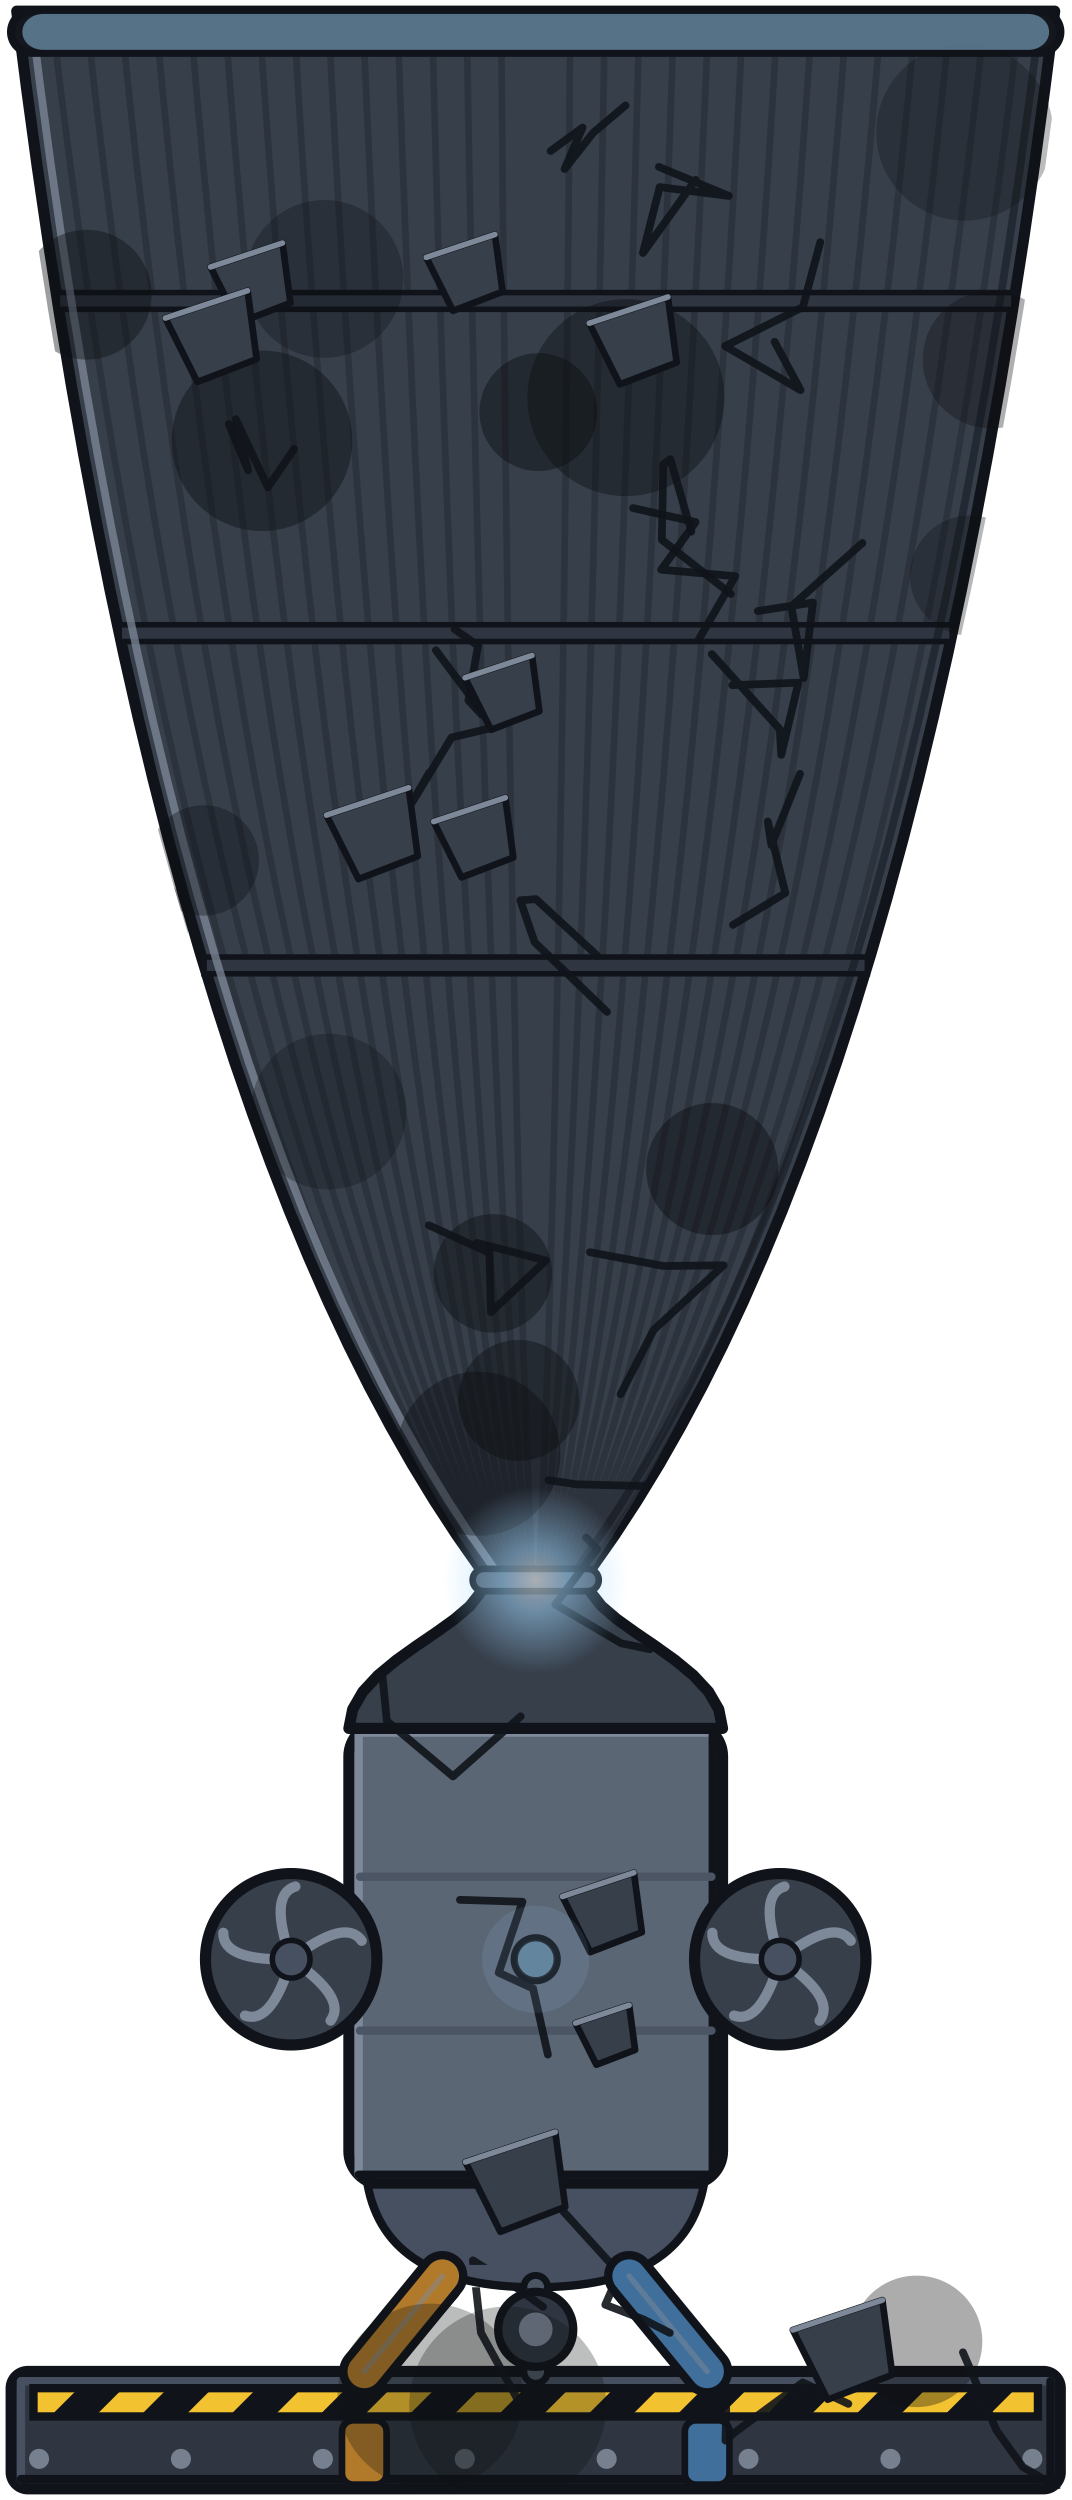
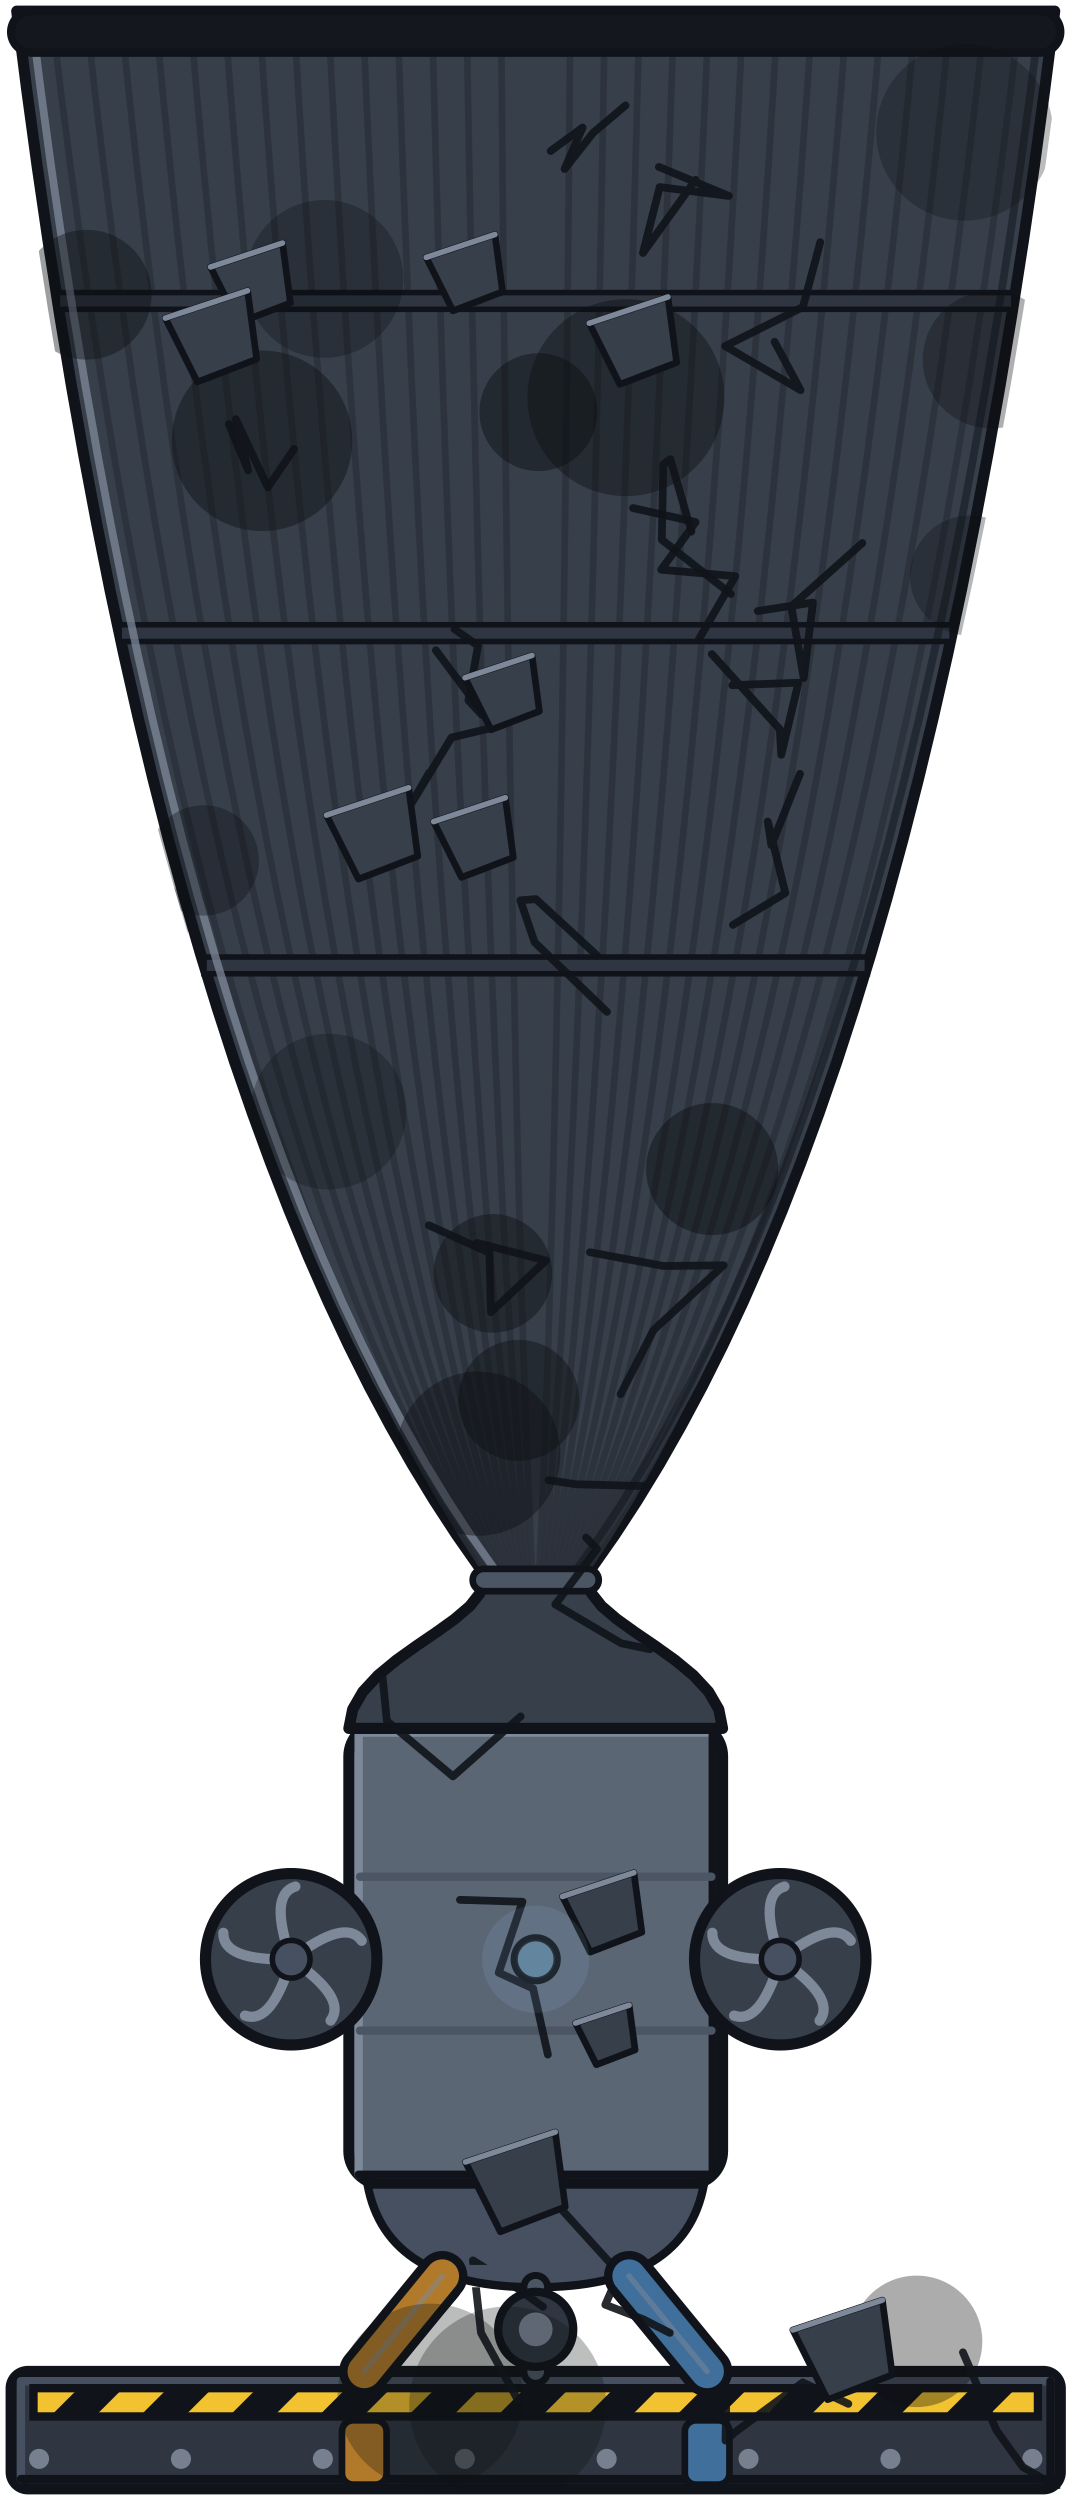
<svg xmlns="http://www.w3.org/2000/svg" width="192" height="448" viewBox="0 0 192 448">
  <defs>
    <radialGradient id="engine_bell_l_throat">
      <stop offset="0" stop-color="#ffffff" stop-opacity="0.95" />
      <stop offset="0.35" stop-color="#9fd8ff" stop-opacity="0.9" />
      <stop offset="1" stop-color="#9fd8ff" stop-opacity="0" />
    </radialGradient>
  </defs>
  <g id="base">
    <rect x="2" y="424.96" width="188" height="21.04" rx="3" fill="#2f3641" stroke="#10141a" stroke-width="2" />
    <path d="M3.75,444.25 L3.75,426.71 L188.25,426.71" fill="none" stroke="#465060" stroke-width="1.5" stroke-linejoin="round" stroke-linecap="round" />
    <path d="M188.25,426.71 L188.25,444.25 L3.75,444.25" fill="none" stroke="#10141a" stroke-width="1.5" stroke-linejoin="round" stroke-linecap="round" />
    <clipPath id="hz_bell_l_6_427">
      <rect x="6" y="427.96" width="180" height="5.07" />
    </clipPath>
    <rect x="6" y="427.96" width="180" height="5.07" fill="#f2c230" />
    <g clip-path="url(#hz_bell_l_6_427)">
      <polygon points="-7,433.03 1,433.03 6.07,427.96 -1.93,427.96" fill="#10141a" />
      <polygon points="9,433.03 17,433.03 22.07,427.96 14.07,427.96" fill="#10141a" />
      <polygon points="25,433.03 33,433.03 38.07,427.96 30.07,427.96" fill="#10141a" />
      <polygon points="41,433.03 49,433.03 54.07,427.96 46.07,427.96" fill="#10141a" />
      <polygon points="57,433.03 65,433.03 70.07,427.96 62.07,427.96" fill="#10141a" />
      <polygon points="73,433.03 81,433.03 86.07,427.96 78.07,427.96" fill="#10141a" />
      <polygon points="89,433.03 97,433.03 102.07,427.96 94.07,427.96" fill="#10141a" />
      <polygon points="105,433.03 113,433.03 118.07,427.96 110.07,427.96" fill="#10141a" />
      <polygon points="121,433.03 129,433.03 134.07,427.96 126.07,427.96" fill="#10141a" />
      <polygon points="137,433.03 145,433.03 150.07,427.96 142.07,427.96" fill="#10141a" />
      <polygon points="153,433.03 161,433.03 166.07,427.96 158.07,427.96" fill="#10141a" />
      <polygon points="169,433.03 177,433.03 182.07,427.96 174.07,427.96" fill="#10141a" />
      <polygon points="185,433.03 193,433.03 198.07,427.96 190.07,427.96" fill="#10141a" />
    </g>
    <rect x="6" y="427.96" width="180" height="5.07" fill="none" stroke="#10141a" stroke-width="1.5" />
    <circle cx="7" cy="440.63" r="1.8" fill="#7d8898" opacity="0.9" />
    <circle cx="32.43" cy="440.63" r="1.8" fill="#7d8898" opacity="0.9" />
    <circle cx="57.86" cy="440.63" r="1.8" fill="#7d8898" opacity="0.9" />
    <circle cx="83.29" cy="440.63" r="1.8" fill="#7d8898" opacity="0.9" />
    <circle cx="108.71" cy="440.63" r="1.8" fill="#7d8898" opacity="0.9" />
    <circle cx="134.14" cy="440.63" r="1.8" fill="#7d8898" opacity="0.9" />
    <circle cx="159.57" cy="440.63" r="1.8" fill="#7d8898" opacity="0.9" />
    <circle cx="185" cy="440.63" r="1.8" fill="#7d8898" opacity="0.9" />
    <rect x="61.28" y="433.72" width="8" height="11.52" rx="2" fill="#b07a2a" stroke="#10141a" stroke-width="1.2" />
    <rect x="122.72" y="433.72" width="8" height="11.52" rx="2" fill="#3f6f9a" stroke="#10141a" stroke-width="1.2" />
    <rect x="62.52" y="308.73" width="66.96" height="82.73" rx="6" fill="#5b6675" stroke="#10141a" stroke-width="2" />
    <path d="M64.27,389.72 L64.27,310.48 L127.73,310.48" fill="none" stroke="#7d8898" stroke-width="1.5" stroke-linejoin="round" stroke-linecap="round" />
    <path d="M127.73,310.48 L127.73,389.72 L64.27,389.72" fill="none" stroke="#10141a" stroke-width="1.5" stroke-linejoin="round" stroke-linecap="round" />
    <line x1="64.52" y1="336.31" x2="127.48" y2="336.31" stroke="#4b5563" stroke-width="1.5" stroke-linecap="round" />
    <line x1="64.52" y1="363.89" x2="127.48" y2="363.89" stroke="#4b5563" stroke-width="1.5" stroke-linecap="round" />
    <path d="M65.87,391.47 Q69.22,409.88 96,409.88 Q122.78,409.88 126.13,391.47 Z" fill="#465060" stroke="#10141a" stroke-width="1.5" stroke-linejoin="round" stroke-linecap="round" />
    <path d="M129.48,309.73 L128.8,306.3 L126.97,303.14 L124.26,300.22 L120.97,297.5 L117.39,294.94 L113.81,292.5 L110.52,290.14 L107.81,287.82 L105.98,285.5 L105.3,283.14 L105.32,282.76 L105.38,282.4 L105.47,282.04 L105.61,281.69 L105.78,281.36 L105.98,281.05 L110.13,275.13 L114.19,268.91 L118.16,262.39 L122.04,255.57 L125.84,248.46 L129.55,241.04 L133.17,233.32 L136.7,225.31 L140.15,216.99 L143.51,208.37 L146.78,199.45 L149.97,190.24 L153.06,180.72 L156.07,170.91 L158.99,160.79 L161.83,150.37 L164.57,139.66 L167.23,128.64 L169.8,117.33 L172.29,105.71 L174.68,93.8 L176.99,81.58 L179.21,69.07 L181.34,56.26 L183.39,43.14 L185.35,29.73 L187.22,16.01 L189,2 L3,2 L4.78,16.01 L6.65,29.73 L8.61,43.14 L10.66,56.26 L12.79,69.07 L15.01,81.58 L17.32,93.8 L19.71,105.71 L22.2,117.33 L24.77,128.64 L27.43,139.66 L30.17,150.37 L33.01,160.79 L35.93,170.91 L38.94,180.72 L42.03,190.24 L45.22,199.45 L48.49,208.37 L51.85,216.99 L55.3,225.31 L58.83,233.32 L62.45,241.04 L66.16,248.46 L69.96,255.57 L73.84,262.39 L77.81,268.91 L81.87,275.13 L86.02,281.05 L86.22,281.36 L86.39,281.69 L86.53,282.04 L86.62,282.4 L86.68,282.76 L86.7,283.14 L86.02,285.5 L84.19,287.82 L81.48,290.14 L78.19,292.5 L74.61,294.94 L71.03,297.5 L67.74,300.22 L65.03,303.14 L63.2,306.3 L62.52,309.73 Z" fill="#373f4b" stroke="#10141a" stroke-width="2" stroke-linejoin="round" stroke-linecap="round" />
    <path d="M95.38,283.14 L95.38,282.76 L95.37,282.4 L95.37,282.04 L95.36,281.69 L95.35,281.36 L95.33,281.05 L95.06,275.13 L94.79,268.91 L94.52,262.39 L94.26,255.57 L94.01,248.46 L93.76,241.04 L93.52,233.32 L93.29,225.31 L93.06,216.99 L92.83,208.37 L92.61,199.45 L92.4,190.24 L92.2,180.72 L92,170.91 L91.8,160.79 L91.61,150.37 L91.43,139.66 L91.25,128.64 L91.08,117.33 L90.91,105.71 L90.75,93.8 L90.6,81.58 L90.45,69.07 L90.31,56.26 L90.17,43.14 L90.04,29.73 L89.92,16.01 L89.8,2" fill="none" stroke="#2a3039" stroke-width="1.2" stroke-linejoin="round" stroke-linecap="round" opacity="0.8" />
    <path d="M96.62,283.14 L96.62,282.76 L96.63,282.4 L96.63,282.04 L96.64,281.69 L96.65,281.36 L96.67,281.05 L96.94,275.13 L97.21,268.91 L97.48,262.39 L97.74,255.57 L97.99,248.46 L98.24,241.04 L98.48,233.32 L98.71,225.31 L98.94,216.99 L99.17,208.37 L99.39,199.45 L99.6,190.24 L99.8,180.72 L100,170.91 L100.2,160.79 L100.39,150.37 L100.57,139.66 L100.75,128.64 L100.92,117.33 L101.09,105.71 L101.25,93.8 L101.4,81.58 L101.55,69.07 L101.69,56.26 L101.83,43.14 L101.96,29.73 L102.08,16.01 L102.2,2" fill="none" stroke="#2a3039" stroke-width="1.2" stroke-linejoin="round" stroke-linecap="round" opacity="0.8" />
    <path d="M94.76,283.14 L94.76,282.76 L94.75,282.4 L94.74,282.04 L94.72,281.69 L94.7,281.36 L94.67,281.05 L94.12,275.13 L93.58,268.91 L93.05,262.39 L92.53,255.57 L92.02,248.46 L91.53,241.04 L91.04,233.32 L90.57,225.31 L90.11,216.99 L89.67,208.37 L89.23,199.45 L88.8,190.24 L88.39,180.72 L87.99,170.91 L87.6,160.79 L87.22,150.37 L86.86,139.66 L86.5,128.64 L86.16,117.33 L85.83,105.71 L85.51,93.8 L85.2,81.58 L84.91,69.07 L84.62,56.26 L84.35,43.14 L84.09,29.73 L83.84,16.01 L83.6,2" fill="none" stroke="#2a3039" stroke-width="1.2" stroke-linejoin="round" stroke-linecap="round" opacity="0.8" />
    <path d="M97.24,283.14 L97.24,282.76 L97.25,282.4 L97.26,282.04 L97.28,281.69 L97.3,281.36 L97.33,281.05 L97.88,275.13 L98.42,268.91 L98.95,262.39 L99.47,255.57 L99.98,248.46 L100.47,241.04 L100.96,233.32 L101.43,225.31 L101.89,216.99 L102.33,208.37 L102.77,199.45 L103.2,190.24 L103.61,180.72 L104.01,170.91 L104.4,160.79 L104.78,150.37 L105.14,139.66 L105.5,128.64 L105.84,117.33 L106.17,105.71 L106.49,93.8 L106.8,81.58 L107.09,69.07 L107.38,56.26 L107.65,43.14 L107.91,29.73 L108.16,16.01 L108.4,2" fill="none" stroke="#2a3039" stroke-width="1.2" stroke-linejoin="round" stroke-linecap="round" opacity="0.8" />
    <path d="M94.14,283.14 L94.14,282.76 L94.12,282.4 L94.11,282.04 L94.08,281.69 L94.04,281.36 L94,281.05 L93.17,275.13 L92.36,268.91 L91.57,262.39 L90.79,255.57 L90.03,248.46 L89.29,241.04 L88.57,233.32 L87.86,225.31 L87.17,216.99 L86.5,208.37 L85.84,199.45 L85.21,190.24 L84.59,180.72 L83.99,170.91 L83.4,160.79 L82.83,150.37 L82.29,139.66 L81.75,128.64 L81.24,117.33 L80.74,105.71 L80.26,93.8 L79.8,81.58 L79.36,69.07 L78.93,56.26 L78.52,43.14 L78.13,29.73 L77.76,16.01 L77.4,2" fill="none" stroke="#2a3039" stroke-width="1.2" stroke-linejoin="round" stroke-linecap="round" opacity="0.8" />
    <path d="M97.86,283.14 L97.86,282.76 L97.88,282.4 L97.89,282.04 L97.92,281.69 L97.96,281.36 L98,281.05 L98.83,275.13 L99.64,268.91 L100.43,262.39 L101.21,255.57 L101.97,248.46 L102.71,241.04 L103.43,233.32 L104.14,225.31 L104.83,216.99 L105.5,208.37 L106.16,199.45 L106.79,190.24 L107.41,180.72 L108.01,170.91 L108.6,160.79 L109.17,150.37 L109.71,139.66 L110.25,128.64 L110.76,117.33 L111.26,105.71 L111.74,93.8 L112.2,81.58 L112.64,69.07 L113.07,56.26 L113.48,43.14 L113.87,29.73 L114.24,16.01 L114.6,2" fill="none" stroke="#2a3039" stroke-width="1.2" stroke-linejoin="round" stroke-linecap="round" opacity="0.8" />
    <path d="M93.52,283.14 L93.51,282.76 L93.5,282.4 L93.47,282.04 L93.44,281.69 L93.39,281.36 L93.34,281.05 L92.23,275.13 L91.15,268.91 L90.09,262.39 L89.06,255.57 L88.04,248.46 L87.05,241.04 L86.09,233.32 L85.15,225.31 L84.23,216.99 L83.33,208.37 L82.46,199.45 L81.61,190.24 L80.78,180.72 L79.98,170.91 L79.2,160.79 L78.45,150.37 L77.71,139.66 L77.01,128.64 L76.32,117.33 L75.66,105.71 L75.02,93.8 L74.4,81.58 L73.81,69.07 L73.24,56.26 L72.7,43.14 L72.17,29.73 L71.68,16.01 L71.2,2" fill="none" stroke="#2a3039" stroke-width="1.2" stroke-linejoin="round" stroke-linecap="round" opacity="0.8" />
    <path d="M98.48,283.14 L98.49,282.76 L98.5,282.4 L98.53,282.04 L98.56,281.69 L98.61,281.36 L98.66,281.05 L99.77,275.13 L100.85,268.91 L101.91,262.39 L102.94,255.57 L103.96,248.46 L104.95,241.04 L105.91,233.32 L106.85,225.31 L107.77,216.99 L108.67,208.37 L109.54,199.45 L110.39,190.24 L111.22,180.72 L112.02,170.91 L112.8,160.79 L113.55,150.37 L114.29,139.66 L114.99,128.64 L115.68,117.33 L116.34,105.71 L116.98,93.8 L117.6,81.58 L118.19,69.07 L118.76,56.26 L119.3,43.14 L119.83,29.73 L120.32,16.01 L120.8,2" fill="none" stroke="#2a3039" stroke-width="1.2" stroke-linejoin="round" stroke-linecap="round" opacity="0.8" />
    <path d="M92.9,283.14 L92.89,282.76 L92.87,282.4 L92.84,282.04 L92.8,281.69 L92.74,281.36 L92.67,281.05 L91.29,275.13 L89.94,268.91 L88.61,262.39 L87.32,255.57 L86.05,248.46 L84.82,241.04 L83.61,233.32 L82.43,225.31 L81.28,216.99 L80.16,208.37 L79.07,199.45 L78.01,190.24 L76.98,180.72 L75.98,170.91 L75,160.79 L74.06,150.37 L73.14,139.66 L72.26,128.64 L71.4,117.33 L70.57,105.71 L69.77,93.8 L69,81.58 L68.26,69.07 L67.55,56.26 L66.87,43.14 L66.22,29.73 L65.59,16.01 L65,2" fill="none" stroke="#2a3039" stroke-width="1.2" stroke-linejoin="round" stroke-linecap="round" opacity="0.8" />
    <path d="M99.1,283.14 L99.11,282.76 L99.13,282.4 L99.16,282.04 L99.2,281.69 L99.26,281.36 L99.33,281.05 L100.71,275.13 L102.06,268.91 L103.39,262.39 L104.68,255.57 L105.95,248.46 L107.18,241.04 L108.39,233.32 L109.57,225.31 L110.72,216.99 L111.84,208.37 L112.93,199.45 L113.99,190.24 L115.02,180.72 L116.02,170.91 L117,160.79 L117.94,150.37 L118.86,139.66 L119.74,128.64 L120.6,117.33 L121.43,105.71 L122.23,93.8 L123,81.58 L123.74,69.07 L124.45,56.26 L125.13,43.14 L125.78,29.73 L126.41,16.01 L127,2" fill="none" stroke="#2a3039" stroke-width="1.2" stroke-linejoin="round" stroke-linecap="round" opacity="0.8" />
    <path d="M92.28,283.14 L92.27,282.76 L92.25,282.4 L92.21,282.04 L92.16,281.69 L92.09,281.36 L92.01,281.05 L90.35,275.13 L88.73,268.91 L87.14,262.39 L85.58,255.57 L84.06,248.46 L82.58,241.04 L81.13,233.32 L79.72,225.31 L78.34,216.99 L77,208.37 L75.69,199.45 L74.41,190.24 L73.18,180.72 L71.97,170.91 L70.8,160.79 L69.67,150.37 L68.57,139.66 L67.51,128.64 L66.48,117.33 L65.49,105.71 L64.53,93.8 L63.6,81.58 L62.72,69.07 L61.86,56.26 L61.04,43.14 L60.26,29.73 L59.51,16.01 L58.8,2" fill="none" stroke="#2a3039" stroke-width="1.2" stroke-linejoin="round" stroke-linecap="round" opacity="0.8" />
    <path d="M99.72,283.14 L99.73,282.76 L99.75,282.4 L99.79,282.04 L99.84,281.69 L99.91,281.36 L99.99,281.05 L101.65,275.13 L103.27,268.91 L104.86,262.39 L106.42,255.57 L107.94,248.46 L109.42,241.04 L110.87,233.32 L112.28,225.31 L113.66,216.99 L115,208.37 L116.31,199.45 L117.59,190.24 L118.82,180.72 L120.03,170.91 L121.2,160.79 L122.33,150.37 L123.43,139.66 L124.49,128.64 L125.52,117.33 L126.51,105.71 L127.47,93.8 L128.4,81.58 L129.28,69.07 L130.14,56.26 L130.96,43.14 L131.74,29.73 L132.49,16.01 L133.2,2" fill="none" stroke="#2a3039" stroke-width="1.2" stroke-linejoin="round" stroke-linecap="round" opacity="0.8" />
    <path d="M91.66,283.14 L91.65,282.76 L91.62,282.4 L91.58,282.04 L91.52,281.69 L91.44,281.36 L91.34,281.05 L89.41,275.13 L87.51,268.91 L85.66,262.39 L83.85,255.57 L82.08,248.46 L80.34,241.04 L78.65,233.32 L77,225.31 L75.4,216.99 L73.83,208.37 L72.3,199.45 L70.82,190.24 L69.37,180.72 L67.97,170.91 L66.6,160.79 L65.28,150.37 L64,139.66 L62.76,128.64 L61.56,117.33 L60.4,105.71 L59.28,93.8 L58.2,81.58 L57.17,69.07 L56.17,56.26 L55.22,43.14 L54.3,29.73 L53.43,16.01 L52.6,2" fill="none" stroke="#2a3039" stroke-width="1.2" stroke-linejoin="round" stroke-linecap="round" opacity="0.8" />
    <path d="M100.34,283.14 L100.35,282.76 L100.38,282.4 L100.42,282.04 L100.48,281.69 L100.56,281.36 L100.66,281.05 L102.59,275.13 L104.49,268.91 L106.34,262.39 L108.15,255.57 L109.92,248.46 L111.66,241.04 L113.35,233.32 L115,225.31 L116.6,216.99 L118.17,208.37 L119.7,199.45 L121.18,190.24 L122.63,180.72 L124.03,170.91 L125.4,160.79 L126.72,150.37 L128,139.66 L129.24,128.64 L130.44,117.33 L131.6,105.71 L132.72,93.8 L133.8,81.58 L134.83,69.07 L135.83,56.26 L136.78,43.14 L137.7,29.73 L138.57,16.01 L139.4,2" fill="none" stroke="#2a3039" stroke-width="1.2" stroke-linejoin="round" stroke-linecap="round" opacity="0.8" />
    <path d="M91.04,283.14 L91.03,282.76 L91,282.4 L90.95,282.04 L90.88,281.69 L90.79,281.36 L90.68,281.05 L88.47,275.13 L86.3,268.91 L84.18,262.39 L82.11,255.57 L80.09,248.46 L78.11,241.04 L76.18,233.32 L74.29,225.31 L72.45,216.99 L70.66,208.37 L68.92,199.45 L67.22,190.24 L65.57,180.72 L63.96,170.91 L62.4,160.79 L60.89,150.37 L59.43,139.66 L58.01,128.64 L56.64,117.33 L55.31,105.71 L54.04,93.8 L52.81,81.58 L51.62,69.07 L50.48,56.26 L49.39,43.14 L48.35,29.73 L47.35,16.01 L46.4,2" fill="none" stroke="#2a3039" stroke-width="1.2" stroke-linejoin="round" stroke-linecap="round" opacity="0.8" />
    <path d="M100.96,283.14 L100.97,282.76 L101,282.4 L101.05,282.04 L101.12,281.69 L101.21,281.36 L101.32,281.05 L103.53,275.13 L105.7,268.91 L107.82,262.39 L109.89,255.57 L111.91,248.46 L113.89,241.04 L115.82,233.32 L117.71,225.31 L119.55,216.99 L121.34,208.37 L123.08,199.45 L124.78,190.24 L126.43,180.72 L128.04,170.91 L129.6,160.79 L131.11,150.37 L132.57,139.66 L133.99,128.64 L135.36,117.33 L136.69,105.71 L137.96,93.8 L139.19,81.58 L140.38,69.07 L141.52,56.26 L142.61,43.14 L143.65,29.73 L144.65,16.01 L145.6,2" fill="none" stroke="#2a3039" stroke-width="1.2" stroke-linejoin="round" stroke-linecap="round" opacity="0.8" />
    <path d="M90.42,283.14 L90.41,282.76 L90.37,282.4 L90.32,282.04 L90.24,281.69 L90.13,281.36 L90.01,281.05 L87.52,275.13 L85.09,268.91 L82.71,262.39 L80.37,255.57 L78.1,248.46 L75.87,241.04 L73.7,233.32 L71.58,225.31 L69.51,216.99 L67.49,208.37 L65.53,199.45 L63.62,190.24 L61.76,180.72 L59.96,170.91 L58.2,160.79 L56.5,150.37 L54.86,139.66 L53.26,128.64 L51.72,117.33 L50.23,105.71 L48.79,93.8 L47.41,81.58 L46.07,69.07 L44.79,56.26 L43.57,43.14 L42.39,29.73 L41.27,16.01 L40.2,2" fill="none" stroke="#2a3039" stroke-width="1.2" stroke-linejoin="round" stroke-linecap="round" opacity="0.8" />
    <path d="M101.58,283.14 L101.59,282.76 L101.63,282.4 L101.68,282.04 L101.76,281.69 L101.87,281.36 L101.99,281.05 L104.48,275.13 L106.91,268.91 L109.29,262.39 L111.63,255.57 L113.9,248.46 L116.13,241.04 L118.3,233.32 L120.42,225.31 L122.49,216.99 L124.51,208.37 L126.47,199.45 L128.38,190.24 L130.24,180.72 L132.04,170.91 L133.8,160.79 L135.5,150.37 L137.14,139.66 L138.74,128.64 L140.28,117.33 L141.77,105.71 L143.21,93.8 L144.59,81.58 L145.93,69.07 L147.21,56.26 L148.43,43.14 L149.61,29.73 L150.73,16.01 L151.8,2" fill="none" stroke="#2a3039" stroke-width="1.2" stroke-linejoin="round" stroke-linecap="round" opacity="0.8" />
    <path d="M89.8,283.14 L89.79,282.76 L89.75,282.4 L89.68,282.04 L89.6,281.69 L89.48,281.36 L89.35,281.05 L86.58,275.13 L83.88,268.91 L81.23,262.39 L78.64,255.57 L76.11,248.46 L73.63,241.04 L71.22,233.32 L68.86,225.31 L66.57,216.99 L64.33,208.37 L62.15,199.45 L60.02,190.24 L57.96,180.72 L55.95,170.91 L54,160.79 L52.12,150.37 L50.29,139.66 L48.51,128.64 L46.8,117.33 L45.14,105.71 L43.55,93.8 L42.01,81.58 L40.53,69.07 L39.1,56.26 L37.74,43.14 L36.44,29.73 L35.19,16.01 L34,2" fill="none" stroke="#2a3039" stroke-width="1.2" stroke-linejoin="round" stroke-linecap="round" opacity="0.8" />
    <path d="M102.2,283.14 L102.21,282.76 L102.25,282.4 L102.32,282.04 L102.4,281.69 L102.52,281.36 L102.65,281.05 L105.42,275.13 L108.12,268.91 L110.77,262.39 L113.36,255.57 L115.89,248.46 L118.37,241.04 L120.78,233.32 L123.14,225.31 L125.43,216.99 L127.67,208.37 L129.85,199.45 L131.98,190.24 L134.04,180.72 L136.05,170.91 L138,160.79 L139.88,150.37 L141.71,139.66 L143.49,128.64 L145.2,117.33 L146.86,105.71 L148.45,93.8 L149.99,81.58 L151.47,69.07 L152.9,56.26 L154.26,43.14 L155.56,29.73 L156.81,16.01 L158,2" fill="none" stroke="#2a3039" stroke-width="1.2" stroke-linejoin="round" stroke-linecap="round" opacity="0.8" />
    <path d="M89.18,283.14 L89.17,282.76 L89.12,282.4 L89.05,282.04 L88.95,281.69 L88.83,281.36 L88.68,281.05 L85.64,275.13 L82.66,268.91 L79.75,262.39 L76.9,255.57 L74.12,248.46 L71.4,241.04 L68.74,233.32 L66.15,225.31 L63.62,216.99 L61.16,208.37 L58.76,199.45 L56.42,190.24 L54.15,180.72 L51.95,170.91 L49.81,160.79 L47.73,150.37 L45.71,139.66 L43.76,128.64 L41.88,117.33 L40.06,105.71 L38.3,93.8 L36.61,81.58 L34.98,69.07 L33.41,56.26 L31.91,43.14 L30.48,29.73 L29.11,16.01 L27.8,2" fill="none" stroke="#2a3039" stroke-width="1.2" stroke-linejoin="round" stroke-linecap="round" opacity="0.8" />
    <path d="M102.82,283.14 L102.83,282.76 L102.88,282.4 L102.95,282.04 L103.05,281.69 L103.17,281.36 L103.32,281.05 L106.36,275.13 L109.34,268.91 L112.25,262.39 L115.1,255.57 L117.88,248.46 L120.6,241.04 L123.26,233.32 L125.85,225.31 L128.38,216.99 L130.84,208.37 L133.24,199.45 L135.58,190.24 L137.85,180.72 L140.05,170.91 L142.19,160.79 L144.27,150.37 L146.29,139.66 L148.24,128.64 L150.12,117.33 L151.94,105.71 L153.7,93.8 L155.39,81.58 L157.02,69.07 L158.59,56.26 L160.09,43.14 L161.52,29.73 L162.89,16.01 L164.2,2" fill="none" stroke="#2a3039" stroke-width="1.2" stroke-linejoin="round" stroke-linecap="round" opacity="0.8" />
    <path d="M88.56,283.14 L88.54,282.76 L88.5,282.4 L88.42,282.04 L88.31,281.69 L88.18,281.36 L88.02,281.05 L84.7,275.13 L81.45,268.91 L78.27,262.39 L75.17,255.57 L72.13,248.46 L69.16,241.04 L66.26,233.32 L63.44,225.31 L60.68,216.99 L57.99,208.37 L55.37,199.45 L52.83,190.24 L50.35,180.72 L47.94,170.91 L45.61,160.79 L43.34,150.37 L41.14,139.66 L39.02,128.64 L36.96,117.33 L34.97,105.71 L33.06,93.8 L31.21,81.58 L29.43,69.07 L27.73,56.26 L26.09,43.14 L24.52,29.73 L23.03,16.01 L21.6,2" fill="none" stroke="#2a3039" stroke-width="1.2" stroke-linejoin="round" stroke-linecap="round" opacity="0.8" />
    <path d="M103.44,283.14 L103.46,282.76 L103.5,282.4 L103.58,282.04 L103.69,281.69 L103.82,281.36 L103.98,281.05 L107.3,275.13 L110.55,268.91 L113.73,262.39 L116.83,255.57 L119.87,248.46 L122.84,241.04 L125.74,233.32 L128.56,225.31 L131.32,216.99 L134.01,208.37 L136.63,199.45 L139.17,190.24 L141.65,180.72 L144.06,170.91 L146.39,160.79 L148.66,150.37 L150.86,139.66 L152.98,128.64 L155.04,117.33 L157.03,105.71 L158.94,93.8 L160.79,81.58 L162.57,69.07 L164.27,56.26 L165.91,43.14 L167.48,29.73 L168.97,16.01 L170.4,2" fill="none" stroke="#2a3039" stroke-width="1.2" stroke-linejoin="round" stroke-linecap="round" opacity="0.8" />
    <path d="M87.94,283.14 L87.92,282.76 L87.87,282.4 L87.79,282.04 L87.67,281.69 L87.53,281.36 L87.35,281.05 L83.76,275.13 L80.24,268.91 L76.8,262.39 L73.43,255.57 L70.14,248.46 L66.92,241.04 L63.79,233.32 L60.72,225.31 L57.74,216.99 L54.82,208.37 L51.99,199.45 L49.23,190.24 L46.55,180.72 L43.94,170.91 L41.41,160.79 L38.95,150.37 L36.57,139.66 L34.27,128.64 L32.04,117.33 L29.89,105.71 L27.81,93.8 L25.81,81.58 L23.88,69.07 L22.04,56.26 L20.26,43.14 L18.57,29.73 L16.95,16.01 L15.4,2" fill="none" stroke="#2a3039" stroke-width="1.2" stroke-linejoin="round" stroke-linecap="round" opacity="0.8" />
    <path d="M104.06,283.14 L104.08,282.76 L104.13,282.4 L104.21,282.04 L104.33,281.69 L104.47,281.36 L104.65,281.05 L108.24,275.13 L111.76,268.91 L115.2,262.39 L118.57,255.57 L121.86,248.46 L125.08,241.04 L128.21,233.32 L131.28,225.31 L134.26,216.99 L137.18,208.37 L140.01,199.45 L142.77,190.24 L145.45,180.72 L148.06,170.91 L150.59,160.79 L153.05,150.37 L155.43,139.66 L157.73,128.64 L159.96,117.33 L162.11,105.71 L164.19,93.8 L166.19,81.58 L168.12,69.07 L169.96,56.26 L171.74,43.14 L173.43,29.73 L175.05,16.01 L176.6,2" fill="none" stroke="#2a3039" stroke-width="1.2" stroke-linejoin="round" stroke-linecap="round" opacity="0.8" />
    <path d="M87.32,283.14 L87.3,282.76 L87.25,282.4 L87.16,282.04 L87.03,281.69 L86.88,281.36 L86.69,281.05 L82.82,275.13 L79.03,268.91 L75.32,262.39 L71.69,255.57 L68.15,248.46 L64.69,241.04 L61.31,233.32 L58.01,225.31 L54.79,216.99 L51.66,208.37 L48.6,199.45 L45.63,190.24 L42.74,180.72 L39.93,170.91 L37.21,160.79 L34.56,150.37 L32,139.66 L29.52,128.64 L27.12,117.33 L24.8,105.71 L22.56,93.8 L20.41,81.58 L18.34,69.07 L16.35,56.26 L14.44,43.14 L12.61,29.73 L10.86,16.01 L9.2,2" fill="none" stroke="#2a3039" stroke-width="1.2" stroke-linejoin="round" stroke-linecap="round" opacity="0.8" />
    <path d="M104.68,283.14 L104.7,282.76 L104.75,282.4 L104.84,282.04 L104.97,281.69 L105.12,281.36 L105.31,281.05 L109.18,275.13 L112.97,268.91 L116.68,262.39 L120.31,255.57 L123.85,248.46 L127.31,241.04 L130.69,233.32 L133.99,225.31 L137.21,216.99 L140.34,208.37 L143.4,199.45 L146.37,190.24 L149.26,180.72 L152.07,170.91 L154.79,160.79 L157.44,150.37 L160,139.66 L162.48,128.64 L164.88,117.33 L167.2,105.71 L169.44,93.8 L171.59,81.58 L173.66,69.07 L175.65,56.26 L177.56,43.14 L179.39,29.73 L181.14,16.01 L182.8,2" fill="none" stroke="#2a3039" stroke-width="1.2" stroke-linejoin="round" stroke-linecap="round" opacity="0.8" />
    <rect x="36.57" y="171.5" width="118.86" height="3" fill="#2f3641" stroke="#10141a" stroke-width="1" />
    <rect x="21.37" y="111.96" width="149.26" height="3" fill="#2f3641" stroke="#10141a" stroke-width="1" />
    <rect x="10.29" y="52.43" width="171.41" height="3" fill="#2f3641" stroke="#10141a" stroke-width="1" />
    <path d="M89.2,283.14 L89.18,282.76 L89.12,282.4 L89.03,282.04 L88.89,281.69 L88.72,281.36 L88.52,281.05 L84.37,275.13 L80.31,268.91 L76.34,262.39 L72.46,255.57 L68.66,248.46 L64.95,241.04 L61.33,233.32 L57.8,225.31 L54.35,216.99 L50.99,208.37 L47.72,199.45 L44.53,190.24 L41.44,180.72 L38.43,170.91 L35.51,160.79 L32.67,150.37 L29.93,139.66 L27.27,128.64 L24.7,117.33 L22.21,105.71 L19.82,93.8 L17.51,81.58 L15.29,69.07 L13.16,56.26 L11.11,43.14 L9.15,29.73 L7.28,16.01 L5.5,2" fill="none" stroke="#7d8898" stroke-width="1.4" stroke-linejoin="round" stroke-linecap="round" opacity="0.75" />
    <path d="M102.8,283.14 L102.82,282.76 L102.88,282.4 L102.97,282.04 L103.11,281.69 L103.28,281.36 L103.48,281.05 L107.63,275.13 L111.69,268.91 L115.66,262.39 L119.54,255.57 L123.34,248.46 L127.05,241.04 L130.67,233.32 L134.2,225.31 L137.65,216.99 L141.01,208.37 L144.28,199.45 L147.47,190.24 L150.56,180.72 L153.57,170.91 L156.49,160.79 L159.33,150.37 L162.07,139.66 L164.73,128.64 L167.3,117.33 L169.79,105.71 L172.18,93.8 L174.49,81.58 L176.71,69.07 L178.84,56.26 L180.89,43.14 L182.85,29.73 L184.72,16.01 L186.5,2" fill="none" stroke="#10141a" stroke-width="1.4" stroke-linejoin="round" stroke-linecap="round" opacity="0.5" />
    <rect x="84.7" y="281.14" width="22.6" height="4" rx="2" fill="#4b5563" stroke="#10141a" stroke-width="1.2" />
    <rect x="2" y="2" width="188" height="7.44" rx="3.72" fill="#14181e" stroke="#10141a" stroke-width="1.5" />
    <circle cx="52.18" cy="351.1" r="15.36" fill="#373f4b" stroke="#10141a" stroke-width="2" />
    <path d="M52.18,351.1 Q62.32,358.04 59.24,362.09" fill="none" stroke="#7d8898" stroke-width="1.84" stroke-linejoin="round" stroke-linecap="round" />
    <path d="M52.18,351.1 Q48.72,362.89 43.91,361.2" fill="none" stroke="#7d8898" stroke-width="1.84" stroke-linejoin="round" stroke-linecap="round" />
    <path d="M52.18,351.1 Q39.9,351.45 40.02,346.36" fill="none" stroke="#7d8898" stroke-width="1.84" stroke-linejoin="round" stroke-linecap="round" />
    <path d="M52.18,351.1 Q48.06,339.53 52.93,338.07" fill="none" stroke="#7d8898" stroke-width="1.84" stroke-linejoin="round" stroke-linecap="round" />
    <path d="M52.18,351.1 Q61.91,343.6 64.81,347.79" fill="none" stroke="#7d8898" stroke-width="1.84" stroke-linejoin="round" stroke-linecap="round" />
    <circle cx="52.18" cy="351.1" r="3.38" fill="#465060" stroke="#10141a" stroke-width="1" />
    <circle cx="139.82" cy="351.1" r="15.36" fill="#373f4b" stroke="#10141a" stroke-width="2" />
    <path d="M139.82,351.1 Q149.96,358.04 146.87,362.09" fill="none" stroke="#7d8898" stroke-width="1.84" stroke-linejoin="round" stroke-linecap="round" />
    <path d="M139.82,351.1 Q136.35,362.89 131.55,361.2" fill="none" stroke="#7d8898" stroke-width="1.84" stroke-linejoin="round" stroke-linecap="round" />
    <path d="M139.82,351.1 Q127.53,351.45 127.65,346.36" fill="none" stroke="#7d8898" stroke-width="1.84" stroke-linejoin="round" stroke-linecap="round" />
    <path d="M139.82,351.1 Q135.69,339.53 140.57,338.07" fill="none" stroke="#7d8898" stroke-width="1.84" stroke-linejoin="round" stroke-linecap="round" />
    <path d="M139.82,351.1 Q149.55,343.6 152.45,347.79" fill="none" stroke="#7d8898" stroke-width="1.84" stroke-linejoin="round" stroke-linecap="round" />
    <circle cx="139.82" cy="351.1" r="3.38" fill="#465060" stroke="#10141a" stroke-width="1" />
    <line x1="66.86" y1="424.96" x2="79.93" y2="409.88" stroke="#10141a" stroke-width="5.5" stroke-linecap="round" />
    <line x1="66.86" y1="424.96" x2="79.93" y2="409.88" stroke="#4b5563" stroke-width="3" stroke-linecap="round" />
    <line x1="125.14" y1="424.96" x2="112.07" y2="409.88" stroke="#10141a" stroke-width="5.5" stroke-linecap="round" />
    <line x1="125.14" y1="424.96" x2="112.07" y2="409.88" stroke="#4b5563" stroke-width="3" stroke-linecap="round" />
    <line x1="96" y1="409.88" x2="96" y2="424.96" stroke="#10141a" stroke-width="5.5" stroke-linecap="round" />
    <line x1="96" y1="409.88" x2="96" y2="424.96" stroke="#4b5563" stroke-width="3" stroke-linecap="round" />
    <circle cx="96" cy="417.42" r="6.72" fill="#2f3641" stroke="#10141a" stroke-width="1.5" />
    <circle cx="96" cy="417.42" r="3.02" fill="#7d8898" />
    <line x1="79.26" y1="407.88" x2="65.28" y2="424.96" stroke="#10141a" stroke-width="9" stroke-linecap="round" />
    <line x1="79.26" y1="407.88" x2="65.28" y2="424.96" stroke="#b07a2a" stroke-width="6" stroke-linecap="round" />
    <line x1="79.26" y1="407.88" x2="65.28" y2="424.96" stroke="#7d8898" stroke-width="1" stroke-linecap="round" opacity="0.5" />
    <line x1="112.74" y1="407.88" x2="126.72" y2="424.96" stroke="#10141a" stroke-width="9" stroke-linecap="round" />
    <line x1="112.74" y1="407.88" x2="126.72" y2="424.96" stroke="#3f6f9a" stroke-width="6" stroke-linecap="round" />
    <line x1="112.74" y1="407.88" x2="126.72" y2="424.96" stroke="#7d8898" stroke-width="1" stroke-linecap="round" opacity="0.5" />
    <circle cx="96" cy="351.1" r="4" fill="#1b2028" stroke="#10141a" stroke-width="1" />
    <clipPath id="components_engine_l_clip0">
      <path d="M131.48,409.88 L129.48,309.73 L128.8,306.3 L126.97,303.14 L124.26,300.22 L120.97,297.5 L117.39,294.94 L113.81,292.5 L110.52,290.14 L107.81,287.82 L105.98,285.5 L105.3,283.14 L105.32,282.76 L105.38,282.4 L105.47,282.04 L105.61,281.69 L105.78,281.36 L105.98,281.05 L110.29,274.9 L114.51,268.47 L118.64,261.76 L122.67,254.76 L126.61,247.49 L130.45,239.92 L134.2,232.08 L137.85,223.95 L141.41,215.54 L144.87,206.85 L148.24,197.87 L151.51,188.62 L154.69,179.07 L157.77,169.25 L160.76,159.14 L163.66,148.75 L166.46,138.08 L169.16,127.12 L171.77,115.88 L174.29,104.36 L176.71,92.56 L179.03,80.47 L181.27,68.1 L183.4,55.44 L185.44,42.51 L187.39,29.29 L189.24,15.79 L191,2 L1,2 L2.76,15.79 L4.61,29.29 L6.56,42.51 L8.6,55.44 L10.73,68.1 L12.97,80.47 L15.29,92.56 L17.71,104.36 L20.23,115.88 L22.84,127.12 L25.54,138.08 L28.34,148.75 L31.24,159.14 L34.23,169.25 L37.31,179.07 L40.49,188.62 L43.76,197.87 L47.13,206.85 L50.59,215.54 L54.15,223.95 L57.8,232.08 L61.55,239.92 L65.39,247.49 L69.33,254.76 L73.36,261.76 L77.49,268.47 L81.71,274.9 L86.02,281.05 L86.22,281.36 L86.39,281.69 L86.53,282.04 L86.62,282.4 L86.68,282.76 L86.7,283.14 L86.02,285.5 L84.19,287.82 L81.48,290.14 L78.19,292.5 L74.61,294.94 L71.03,297.5 L67.74,300.22 L65.03,303.14 L63.2,306.3 L62.52,309.73 L60.52,409.88 Z M2,405.88 H190 V446 H2 Z" />
    </clipPath>
    <g clip-path="url(#components_engine_l_clip0)">
      <circle cx="164.25" cy="419.57" r="11.78" fill="#0b0d10" opacity="0.34" />
      <circle cx="60.83" cy="258.92" r="10.39" fill="#0b0d10" opacity="0.43" />
      <circle cx="127.62" cy="209.49" r="11.83" fill="#0b0d10" opacity="0.45" />
      <circle cx="25.89" cy="165.03" r="8.02" fill="#0b0d10" opacity="0.29" />
      <circle cx="58.87" cy="199.19" r="13.95" fill="#0b0d10" opacity="0.28" />
      <circle cx="179.3" cy="266.46" r="12.77" fill="#0b0d10" opacity="0.37" />
      <circle cx="15.54" cy="52.81" r="11.63" fill="#0b0d10" opacity="0.4" />
      <circle cx="42.59" cy="262.5" r="17.79" fill="#0b0d10" opacity="0.42" />
      <circle cx="173.83" cy="103.14" r="10.77" fill="#0b0d10" opacity="0.3" />
      <circle cx="185.59" cy="366.1" r="15.85" fill="#0b0d10" opacity="0.33" />
      <circle cx="96.48" cy="73.85" r="10.56" fill="#0b0d10" opacity="0.45" />
      <circle cx="77.09" cy="429.43" r="16.62" fill="#0b0d10" opacity="0.28" />
      <circle cx="177.67" cy="64.46" r="12.32" fill="#0b0d10" opacity="0.33" />
      <circle cx="90.99" cy="430.97" r="17.65" fill="#0b0d10" opacity="0.27" />
      <circle cx="172.86" cy="23.7" r="15.84" fill="#0b0d10" opacity="0.28" />
      <circle cx="185.2" cy="169.08" r="17.69" fill="#0b0d10" opacity="0.37" />
      <circle cx="58.14" cy="49.98" r="14.14" fill="#0b0d10" opacity="0.3" />
      <circle cx="112.16" cy="71.26" r="17.65" fill="#0b0d10" opacity="0.4" />
      <circle cx="85.71" cy="260.5" r="14.71" fill="#0b0d10" opacity="0.41" />
      <circle cx="46.95" cy="78.99" r="16.17" fill="#0b0d10" opacity="0.43" />
      <circle cx="92.95" cy="250.95" r="10.84" fill="#0b0d10" opacity="0.43" />
      <circle cx="50.83" cy="258.31" r="11.19" fill="#0b0d10" opacity="0.4" />
      <circle cx="88.33" cy="228.19" r="10.62" fill="#0b0d10" opacity="0.43" />
      <circle cx="36.5" cy="154.19" r="9.9" fill="#0b0d10" opacity="0.35" />
      <path d="M131.34,165.74 L140.73,160.03 L137.59,147.22 L138.23,151.44 L143.36,138.67" fill="none" stroke="#10141a" stroke-width="1.4" stroke-linejoin="round" stroke-linecap="round" opacity="0.9" />
      <path d="M92.74,429.96 L86.19,418.03 L84.75,405.06 L92.25,409.77 L97.31,413.38" fill="none" stroke="#10141a" stroke-width="1.4" stroke-linejoin="round" stroke-linecap="round" opacity="0.9" />
      <path d="M111.22,249.85 L117.11,238.36 L129.67,226.74 L118.95,226.87 L105.71,224.4" fill="none" stroke="#10141a" stroke-width="1.4" stroke-linejoin="round" stroke-linecap="round" opacity="0.9" />
      <path d="M107.03,171.27 L96.04,161.12 L93.24,161.34 L95.8,168.85 L108.77,181.32" fill="none" stroke="#10141a" stroke-width="1.4" stroke-linejoin="round" stroke-linecap="round" opacity="0.9" />
      <path d="M85.49,222.74 L97.84,225.88 L87.98,235.14 L87.7,224.51 L76.85,219.57" fill="none" stroke="#10141a" stroke-width="1.4" stroke-linejoin="round" stroke-linecap="round" opacity="0.9" />
      <path d="M172.56,421.54 L178.57,435.52 L183.31,442.11 L190,446 L188.54,444.36" fill="none" stroke="#10141a" stroke-width="1.4" stroke-linejoin="round" stroke-linecap="round" opacity="0.9" />
      <path d="M52.69,80.46 L48,87.32 L42.26,75.13 L44.48,84.29 L40.99,75.99" fill="none" stroke="#10141a" stroke-width="1.4" stroke-linejoin="round" stroke-linecap="round" opacity="0.9" />
      <path d="M49.05,295.76 L35.83,294.15 L30.07,280.91 L27.44,290.71 L20.33,280.22" fill="none" stroke="#10141a" stroke-width="1.4" stroke-linejoin="round" stroke-linecap="round" opacity="0.9" />
      <path d="M123.9,95.27 L120.13,82.29 L118.86,83.18 L118.59,96.72 L130.96,106.44" fill="none" stroke="#10141a" stroke-width="1.4" stroke-linejoin="round" stroke-linecap="round" opacity="0.9" />
      <path d="M138.81,61.25 L143.46,69.91 L129.95,62.02 L143.88,55.02 L146.99,43.41" fill="none" stroke="#10141a" stroke-width="1.4" stroke-linejoin="round" stroke-linecap="round" opacity="0.9" />
      <path d="M82.43,340.45 L93.62,340.8 L89.37,353.51 L95.53,356.34 L98.18,368.18" fill="none" stroke="#10141a" stroke-width="1.4" stroke-linejoin="round" stroke-linecap="round" opacity="0.9" />
      <path d="M127.56,117.21 L139.74,130.68 L140,135.26 L143.08,122.34 L131.22,122.78" fill="none" stroke="#10141a" stroke-width="1.4" stroke-linejoin="round" stroke-linecap="round" opacity="0.9" />
      <path d="M135.79,109.5 L145.68,107.97 L144.02,121.5 L141.81,108.66 L154.53,97.31" fill="none" stroke="#10141a" stroke-width="1.4" stroke-linejoin="round" stroke-linecap="round" opacity="0.9" />
      <path d="M78.11,116.53 L88.45,130.37 L80.92,132.15 L73.16,144.92 L76.92,138.46" fill="none" stroke="#10141a" stroke-width="1.4" stroke-linejoin="round" stroke-linecap="round" opacity="0.9" />
      <path d="M130.13,431.54 L130.01,437.35 L131.68,435.88 L143.85,426.93 L152.02,430.77" fill="none" stroke="#10141a" stroke-width="1.4" stroke-linejoin="round" stroke-linecap="round" opacity="0.9" />
      <path d="M125.21,114.61 L131.77,103.25 L118.49,102.09 L124.65,93.56 L113.44,91.05" fill="none" stroke="#10141a" stroke-width="1.4" stroke-linejoin="round" stroke-linecap="round" opacity="0.9" />
      <path d="M120.03,418.05 L115.23,415.61 L108.47,413.01 L110.96,407.32 L100.05,395.29" fill="none" stroke="#10141a" stroke-width="1.4" stroke-linejoin="round" stroke-linecap="round" opacity="0.9" />
      <path d="M46.93,245.18 L33.25,257.69 L41.87,258.47 L31.68,263.79 L42.1,264.86" fill="none" stroke="#10141a" stroke-width="1.4" stroke-linejoin="round" stroke-linecap="round" opacity="0.9" />
      <path d="M93.3,307.57 L81.17,318.33 L69.32,308.39 L68.16,296.48 L77.53,282.63" fill="none" stroke="#10141a" stroke-width="1.4" stroke-linejoin="round" stroke-linecap="round" opacity="0.9" />
      <path d="M98.28,265.24 L103.21,265.98 L115.5,266.31 L124.66,259.96 L133.55,265.93" fill="none" stroke="#10141a" stroke-width="1.4" stroke-linejoin="round" stroke-linecap="round" opacity="0.9" />
      <path d="M116.47,295.54 L111.33,294.48 L99.51,287.52 L106.99,277.56 L105.02,275.53" fill="none" stroke="#10141a" stroke-width="1.4" stroke-linejoin="round" stroke-linecap="round" opacity="0.9" />
      <path d="M91.5,128.83 L86.28,128.04 L83.94,125.51 L85.66,115.72 L81.45,112.74" fill="none" stroke="#10141a" stroke-width="1.4" stroke-linejoin="round" stroke-linecap="round" opacity="0.9" />
      <path d="M118.07,29.91 L130.61,35.11 L118.22,33.52 L115.21,45.33 L124.64,32.23" fill="none" stroke="#10141a" stroke-width="1.4" stroke-linejoin="round" stroke-linecap="round" opacity="0.9" />
      <path d="M98.68,27.06 L104.4,22.86 L101.17,30.29 L106.3,23.79 L112.1,18.89" fill="none" stroke="#10141a" stroke-width="1.4" stroke-linejoin="round" stroke-linecap="round" opacity="0.9" />
      <polygon points="134.6,292.08 144.4,288.81 145.49,296.98 138.41,299.7" fill="#373f4b" stroke="#10141a" stroke-width="1.2" stroke-linejoin="round" />
      <line x1="134.6" y1="292.08" x2="144.4" y2="288.81" stroke="#7d8898" stroke-width="1" stroke-linecap="round" />
      <polygon points="83.41,387.43 99.5,382.06 101.29,395.47 89.66,399.94" fill="#373f4b" stroke="#10141a" stroke-width="1.2" stroke-linejoin="round" />
      <line x1="83.41" y1="387.43" x2="99.5" y2="382.06" stroke="#7d8898" stroke-width="1" stroke-linecap="round" />
      <polygon points="37.73,47.84 50.62,43.55 52.05,54.29 42.74,57.86" fill="#373f4b" stroke="#10141a" stroke-width="1.2" stroke-linejoin="round" />
      <line x1="37.73" y1="47.84" x2="50.62" y2="43.55" stroke="#7d8898" stroke-width="1" stroke-linecap="round" />
      <polygon points="76.38,46.12 88.69,42.02 90.06,52.28 81.17,55.7" fill="#373f4b" stroke="#10141a" stroke-width="1.2" stroke-linejoin="round" />
      <line x1="76.38" y1="46.12" x2="88.69" y2="42.02" stroke="#7d8898" stroke-width="1" stroke-linecap="round" />
      <polygon points="105.59,57.92 119.69,53.22 121.26,64.97 111.07,68.88" fill="#373f4b" stroke="#10141a" stroke-width="1.2" stroke-linejoin="round" />
      <line x1="105.59" y1="57.92" x2="119.69" y2="53.22" stroke="#7d8898" stroke-width="1" stroke-linecap="round" />
      <polygon points="58.5,146.07 73.23,141.16 74.86,153.44 64.23,157.53" fill="#373f4b" stroke="#10141a" stroke-width="1.2" stroke-linejoin="round" />
      <line x1="58.5" y1="146.07" x2="73.23" y2="141.16" stroke="#7d8898" stroke-width="1" stroke-linecap="round" />
      <polygon points="142.07,417.53 158.12,412.18 159.9,425.56 148.31,430.02" fill="#373f4b" stroke="#10141a" stroke-width="1.2" stroke-linejoin="round" />
      <line x1="142.07" y1="417.53" x2="158.12" y2="412.18" stroke="#7d8898" stroke-width="1" stroke-linecap="round" />
      <polygon points="83.33,121.45 95.33,117.45 96.66,127.45 88,130.78" fill="#373f4b" stroke="#10141a" stroke-width="1.2" stroke-linejoin="round" />
      <line x1="83.33" y1="121.45" x2="95.33" y2="117.45" stroke="#7d8898" stroke-width="1" stroke-linecap="round" />
      <polygon points="100.79,339.85 113.6,335.58 115.02,346.26 105.77,349.82" fill="#373f4b" stroke="#10141a" stroke-width="1.2" stroke-linejoin="round" />
      <line x1="100.79" y1="339.85" x2="113.6" y2="335.58" stroke="#7d8898" stroke-width="1" stroke-linecap="round" />
      <polygon points="77.7,147.23 90.55,142.95 91.98,153.66 82.7,157.23" fill="#373f4b" stroke="#10141a" stroke-width="1.2" stroke-linejoin="round" />
      <line x1="77.7" y1="147.23" x2="90.55" y2="142.95" stroke="#7d8898" stroke-width="1" stroke-linecap="round" />
      <polygon points="29.63,57 44.36,52.09 46,64.36 35.36,68.45" fill="#373f4b" stroke="#10141a" stroke-width="1.2" stroke-linejoin="round" />
      <line x1="29.63" y1="57" x2="44.36" y2="52.09" stroke="#7d8898" stroke-width="1" stroke-linecap="round" />
      <polygon points="103.13,362.53 112.74,359.33 113.81,367.34 106.87,370" fill="#373f4b" stroke="#10141a" stroke-width="1.2" stroke-linejoin="round" />
      <line x1="103.13" y1="362.53" x2="112.74" y2="359.33" stroke="#7d8898" stroke-width="1" stroke-linecap="round" />
    </g>
  </g>
  <g id="emissive">
    <g opacity="0.55">
      <g data-light="glow">
-         <rect x="4" y="2.5" width="184" height="6.44" rx="3.72" fill="#9fd8ff" opacity="0.85" />
-         <circle cx="96" cy="283.14" r="16.74" fill="url(#engine_bell_l_throat)" />
-       </g>
-       <g data-light="glow">
        <circle cx="96" cy="351.1" r="9.6" fill="#9fd8ff" opacity="0.18" />
        <circle cx="96" cy="351.1" r="3.2" fill="#9fd8ff" />
      </g>
    </g>
  </g>
</svg>
